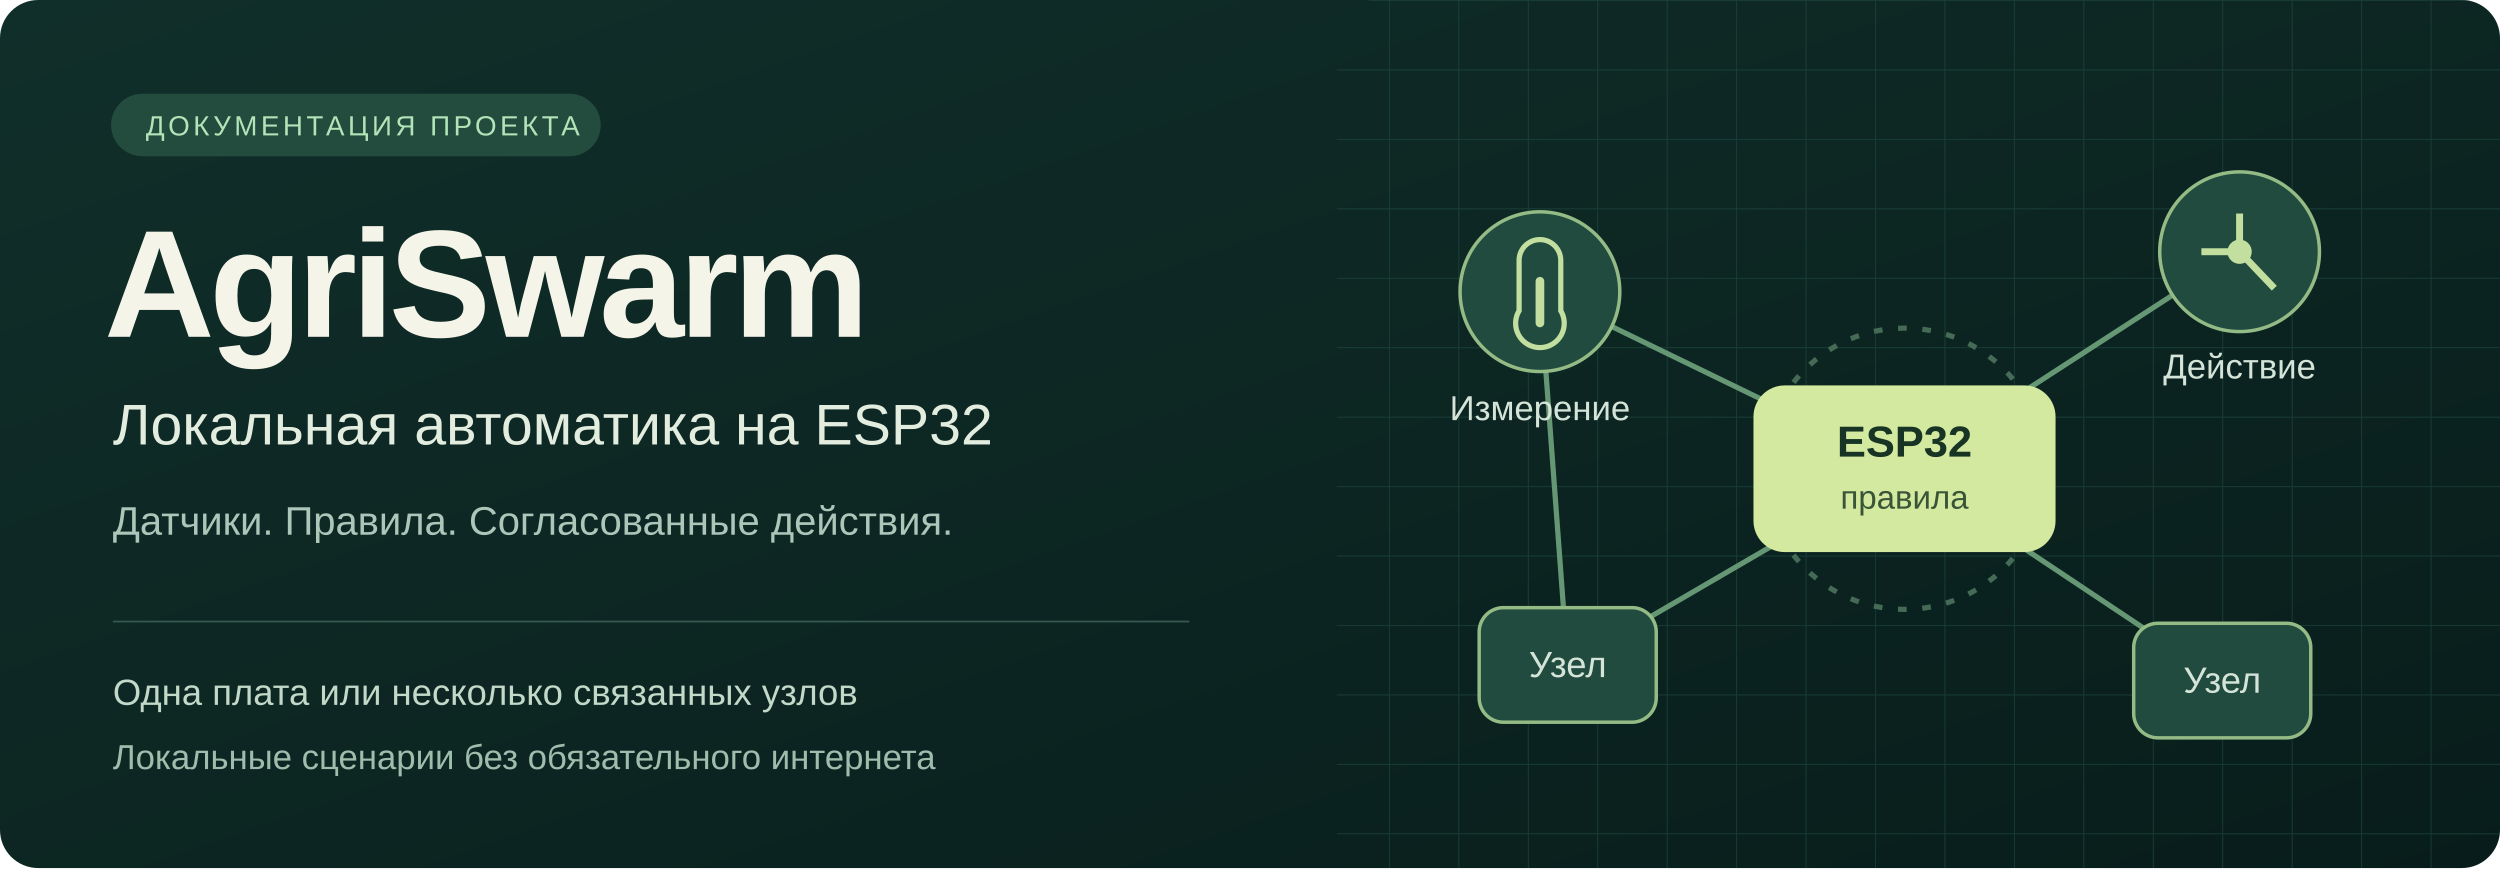
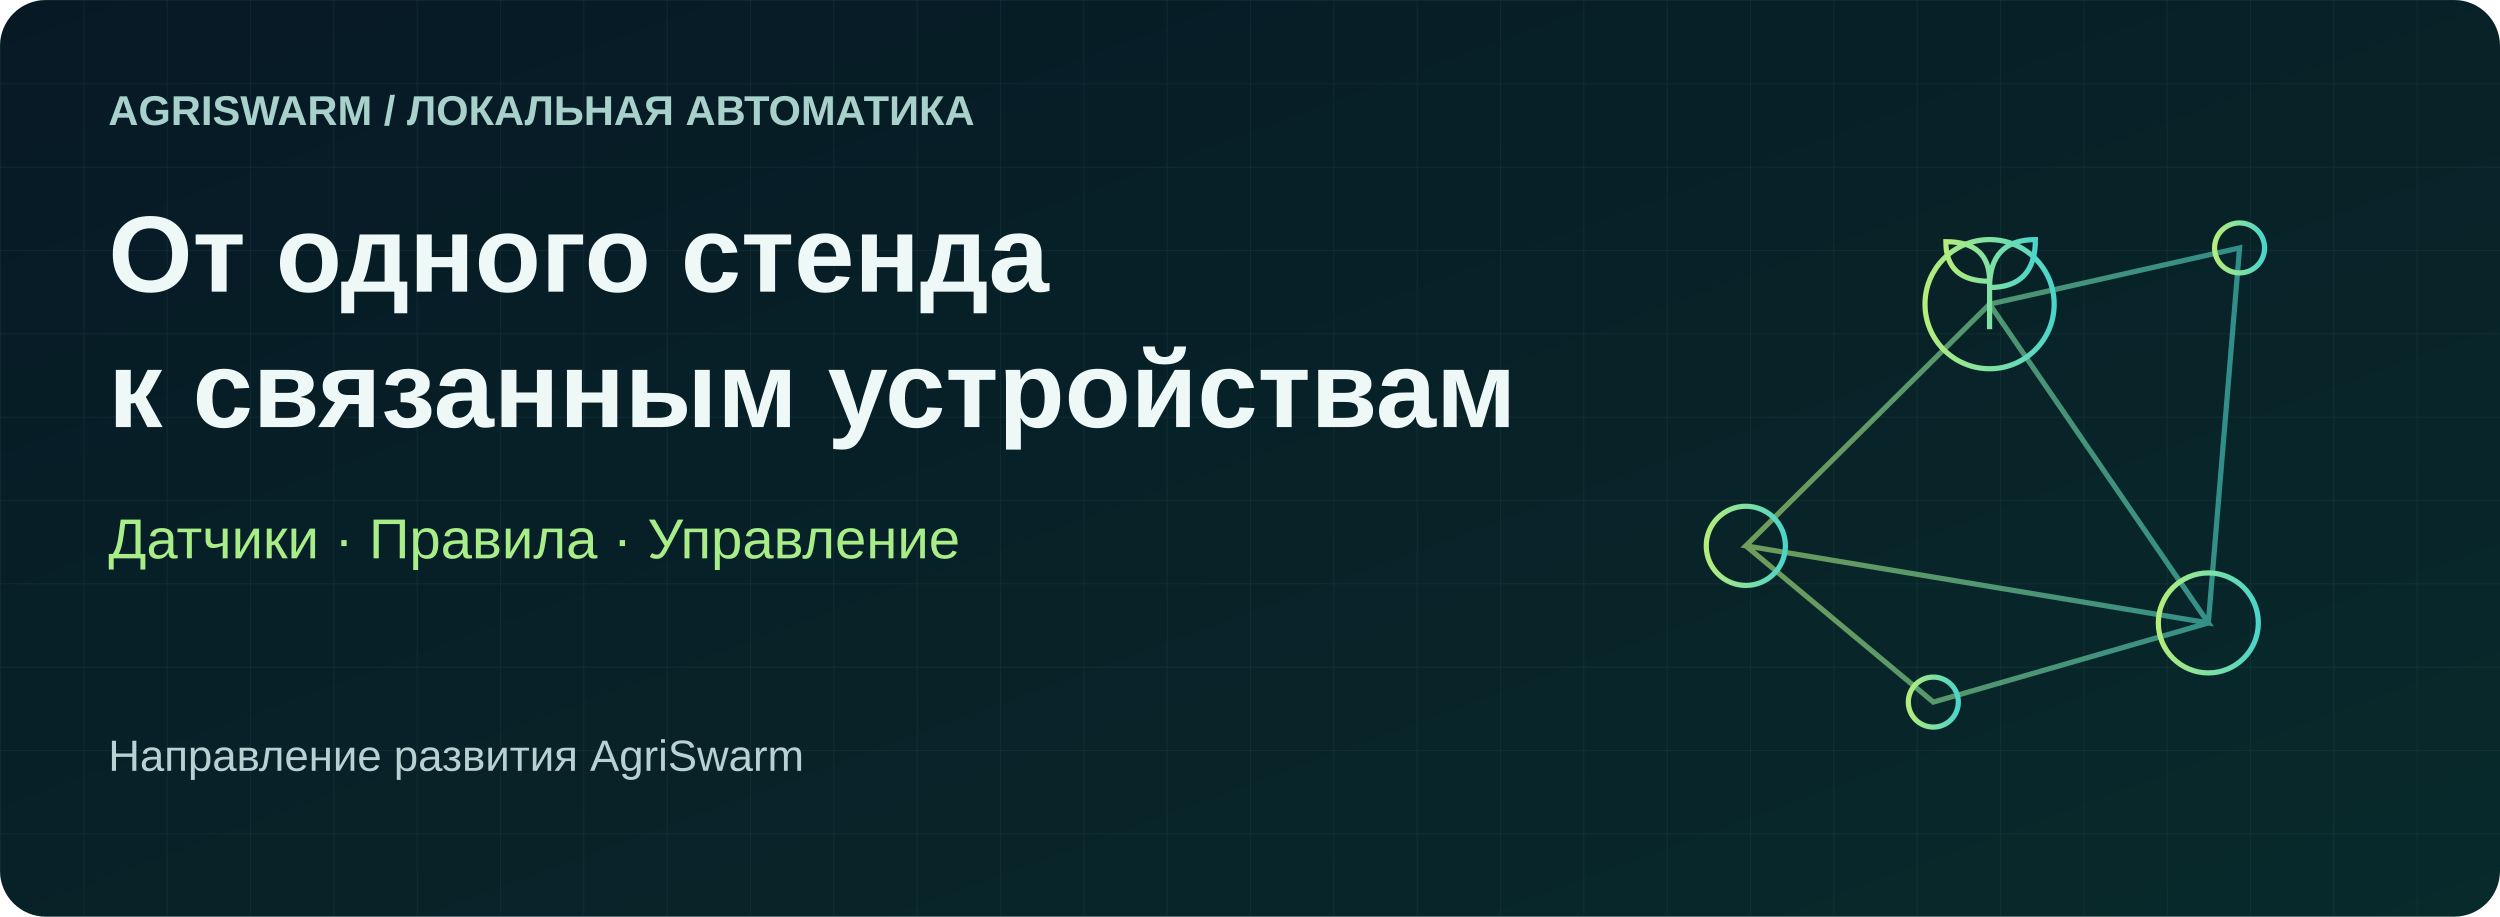
- <svg xmlns="http://www.w3.org/2000/svg" width="1440" height="500" viewBox="0 0 1440 500" role="img" aria-labelledby="title desc">
+ <svg xmlns="http://www.w3.org/2000/svg" width="1200" height="440" viewBox="0 0 1200 440" role="img" aria-labelledby="title">
  <defs>
+     <linearGradient id="bg" x2="1" y2="1">
+       <stop stop-color="#071925" />
+       <stop offset="1" stop-color="#082a2b" />
+     </linearGradient>
+     <linearGradient id="accent">
+       <stop stop-color="#b5ed7b" />
+       <stop offset="1" stop-color="#4bd5ca" />
+     </linearGradient>
    <pattern id="grid" width="40" height="40" patternUnits="userSpaceOnUse">
-       <path d="M40 0H0V40" fill="none" stroke="#234e45" stroke-width="1" />
+       <path d="M40 0H0V40" fill="none" stroke="#32565b" stroke-width="0.5" opacity=".35" />
    </pattern>
-     <linearGradient id="bg" x2="1" y2="1">
-       <stop stop-color="#112f2a" />
-       <stop offset="1" stop-color="#081d1b" />
-     </linearGradient>
  </defs>
-   <rect width="1440" height="500" rx="22" fill="url(#bg)" />
-   <rect x="770" width="670" height="500" rx="22" fill="url(#grid)" opacity=".6" />
-   <g font-family="Segoe UI,Arial,sans-serif">
-     <rect x="64" y="54" width="282" height="36" rx="18" fill="#234c3e" />
-     <text x="84" y="78" fill="#b2e4b8" font-size="16" letter-spacing="2">ДОКУМЕНТАЦИЯ ПРОЕКТА</text>
-     <text x="60" y="194" fill="#f5f4e9" font-size="88" font-weight="700" letter-spacing="-3">AgriSwarm</text>
-     <text x="65" y="256" fill="#e3eddf" font-size="33">Локальная автоматика на ESP32</text>
-     <text x="65" y="308" fill="#acc6ba" font-size="23">Датчики. Правила. Согласованные действия.</text>
-     <path d="M65 358H685" stroke="#365a4e" />
-     <text x="65" y="406" fill="#c2d8c8" font-size="21">Одна плата или несколько связанных узлов</text>
-     <text x="65" y="443" fill="#9fbdad" font-size="20">Локальные сценарии без обязательного интернета</text>
-   </g>
-   <g fill="none" stroke="#669775" stroke-width="3">
-     <path d="M887 168L1097 270 1290 145M1097 270L1280 392M887 168L903 383 1097 270" />
-     <circle cx="1097" cy="270" r="81" stroke="#456b56" stroke-dasharray="5 9" />
-   </g>
-   <g font-family="Segoe UI,Arial,sans-serif" text-anchor="middle">
-     <rect x="1010" y="222" width="174" height="96" rx="18" fill="#d3e9a0" />
-     <text x="1097" y="263" fill="#173424" font-size="25" font-weight="700">ESP32</text>
-     <text x="1097" y="293" fill="#3a5438" font-size="19">правила</text>
-     <circle cx="887" cy="168" r="46" fill="#204b3e" stroke="#94bb86" stroke-width="2" />
-     <path d="M875 150V179A14 14 0 1 0 899 179V150A12 12 0 0 0 875 150Z" fill="none" stroke="#c2dfa0" stroke-width="3" />
-     <path d="M887 162V186" stroke="#c2dfa0" stroke-width="5" stroke-linecap="round" />
-     <text x="887" y="242" fill="#d5e4d8" font-size="20">Измерение</text>
-     <circle cx="1290" cy="145" r="46" fill="#204b3e" stroke="#94bb86" stroke-width="2" />
-     <path d="M1268 145H1290V123M1290 145L1310 166" fill="none" stroke="#c2dfa0" stroke-width="4" />
-     <circle cx="1290" cy="145" r="7" fill="#c2dfa0" />
-     <text x="1290" y="218" fill="#d5e4d8" font-size="20">Действие</text>
-     <rect x="852" y="350" width="102" height="66" rx="14" fill="#204b3e" stroke="#94bb86" stroke-width="2" />
-     <text x="903" y="390" fill="#d5e4d8" font-size="21">Узел</text>
-     <rect x="1229" y="359" width="102" height="66" rx="14" fill="#204b3e" stroke="#94bb86" stroke-width="2" />
-     <text x="1280" y="399" fill="#d5e4d8" font-size="21">Узел</text>
+   <rect width="1200" height="440" rx="22" fill="url(#bg)" />
+   <rect width="1200" height="440" rx="22" fill="url(#grid)" />
+   <g font-family="Segoe UI,Arial,sans-serif" fill="#eef8f6">
+     <text x="52" y="60" font-size="20" fill="#a9d1cb" font-weight="600">AGRISWARM  /  ЛОКАЛЬНАЯ АВТОМАТИКА</text>
+     <text x="52" y="140" font-size="52" fill="#eef8f6" font-weight="600">От одного стенда</text>
+     <text x="52" y="205" font-size="52" fill="#eef8f6" font-weight="600">к связанным устройствам</text>
+     <text x="52" y="268" font-size="27" fill="#a9ed89" font-weight="400">Датчики · Правила · Управление</text>
+     <text x="52" y="370" font-size="21" fill="#b8d1d4" font-weight="400">Направление развития AgriSwarm</text>
+     <g fill="none" stroke="url(#accent)" stroke-width="2.5">
+       <path d="M955 146 838 262 1060 299Z M955 146 1075 119 1060 299 M838 262 928 337 1060 299" opacity=".6" />
+       <circle cx="955" cy="146" r="31" />
+       <circle cx="838" cy="262" r="19" />
+       <circle cx="1060" cy="299" r="24" />
+       <circle cx="1075" cy="119" r="12" />
+       <circle cx="928" cy="337" r="12" />
+       <path d="M955 158v-23q-21 0-21-19 21 0 21 19m0 3q0-23 22-23 0 23-22 23" />
+     </g>
  </g>
</svg>
